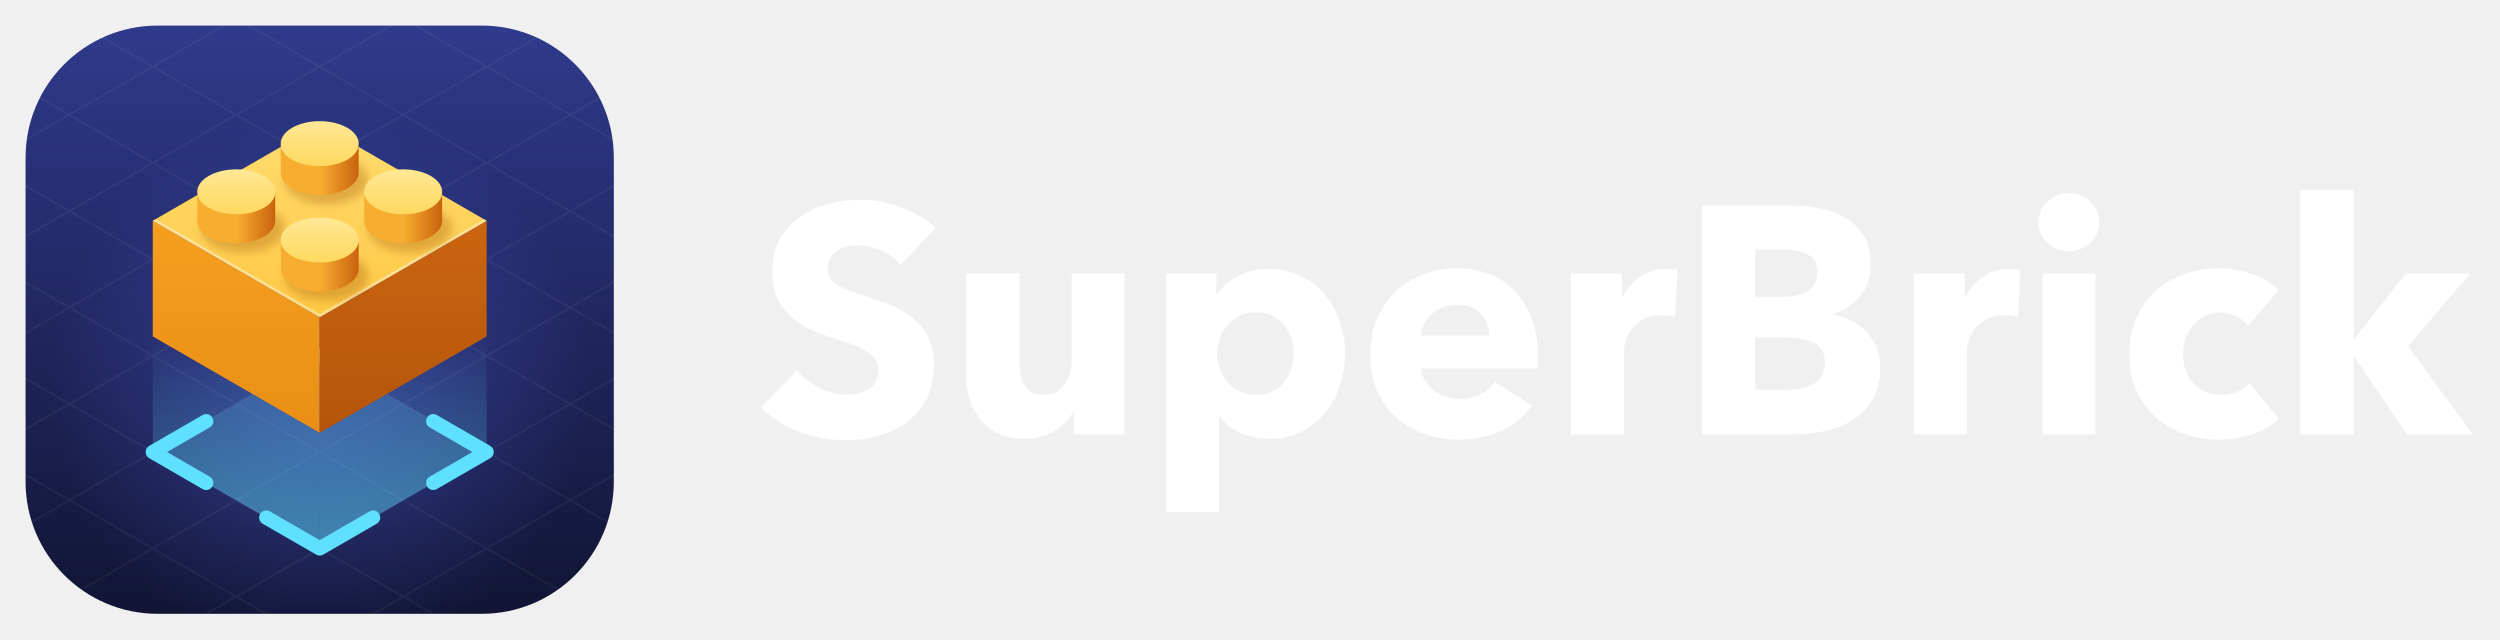
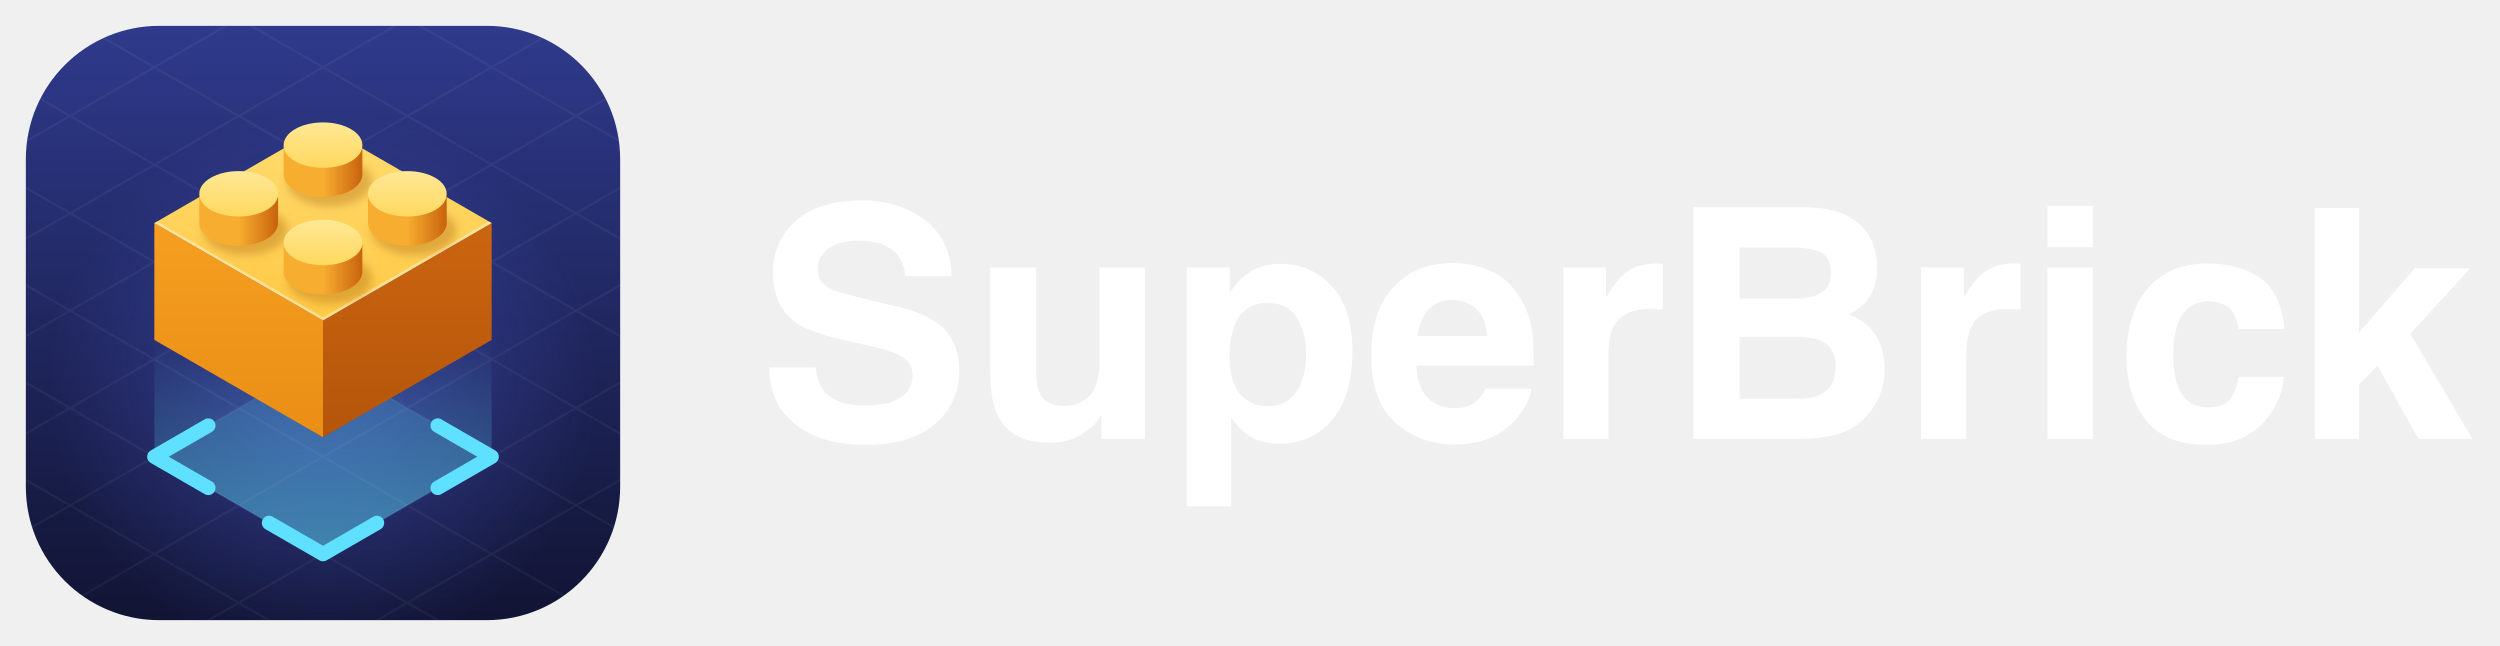
- <svg xmlns="http://www.w3.org/2000/svg" width="1173" height="300" viewBox="0 0 1173 300">
+ <svg xmlns="http://www.w3.org/2000/svg" width="1161" height="300" viewBox="0 0 1161 300">
  <svg x="12.00" y="12.00" width="276.00" height="276.00" viewBox="100 100 824 824" overflow="hidden">
    <defs>
      <filter id="bodyShadow" x="-10%" y="-10%" width="120%" height="125%">
        <feGaussianBlur in="SourceAlpha" stdDeviation="12" />
        <feOffset dy="10" result="b" />
        <feComponentTransfer>
          <feFuncA type="linear" slope="0.30" />
        </feComponentTransfer>
        <feMerge>
          <feMergeNode />
          <feMergeNode in="SourceGraphic" />
        </feMerge>
      </filter>
      <clipPath id="bodyClip">
        <rect x="100" y="100" width="824" height="824" rx="185" ry="185" />
      </clipPath>
      <linearGradient id="bg" x1="0" y1="100" x2="0" y2="924" gradientUnits="userSpaceOnUse">
        <stop offset="0" stop-color="#2F3A8C" />
        <stop offset="1" stop-color="#111433" />
      </linearGradient>
      <linearGradient id="kT" x1="0" y1="0" x2="0" y2="1">
        <stop offset="0" stop-color="#FFDC70" />
        <stop offset="1" stop-color="#FFC944" />
      </linearGradient>
      <linearGradient id="kL" x1="0" y1="0" x2="0" y2="1">
        <stop offset="0" stop-color="#F59F20" />
        <stop offset="1" stop-color="#EA8E15" />
      </linearGradient>
      <linearGradient id="kR" x1="0" y1="0" x2="0" y2="1">
        <stop offset="0" stop-color="#CC6510" />
        <stop offset="1" stop-color="#B4550A" />
      </linearGradient>
      <linearGradient id="kS" x1="0" y1="0" x2="1" y2="0">
        <stop offset="0" stop-color="#F7AE30" />
        <stop offset="0.5" stop-color="#F7AE30" />
        <stop offset="1" stop-color="#C9620E" />
      </linearGradient>
      <linearGradient id="kST" x1="0" y1="0" x2="0" y2="1">
        <stop offset="0" stop-color="#FFE896" />
        <stop offset="1" stop-color="#FFD85E" />
      </linearGradient>
      <filter id="kao" x="-50%" y="-50%" width="200%" height="200%">
        <feGaussianBlur stdDeviation="6.1" />
      </filter>
      <clipPath id="ktopclip">
        <path d="M512.00,238.44 L745.83,373.44 L512.00,508.44 L278.17,373.44 Z" />
      </clipPath>
      <radialGradient id="glow" cx="512" cy="600" r="380" gradientUnits="userSpaceOnUse">
        <stop offset="0" stop-color="#4A57C8" stop-opacity="0.55" />
        <stop offset="1" stop-color="#4A57C8" stop-opacity="0" />
      </radialGradient>
      <linearGradient id="beam" x1="0" y1="832" x2="0" y2="535" gradientUnits="userSpaceOnUse">
        <stop offset="0" stop-color="#5FE0FF" stop-opacity="0.42" />
        <stop offset="1" stop-color="#5FE0FF" stop-opacity="0" />
      </linearGradient>
    </defs>
    <g>
      <rect x="100" y="100" width="824" height="824" rx="185" ry="185" fill="url(#bg)" />
    </g>
    <g clip-path="url(#bodyClip)">
      <rect x="100" y="100" width="824" height="824" fill="url(#glow)" />
      <path d="M512.0,-3487.6 L-6502.8,562.4 M512.0,-3487.6 L7526.8,562.4 M628.9,-3420.1 L-6385.9,629.9 M395.1,-3420.1 L7409.9,629.9 M745.8,-3352.6 L-6269.0,697.4 M278.2,-3352.6 L7293.0,697.4 M862.7,-3285.1 L-6152.1,764.9 M161.3,-3285.1 L7176.1,764.9 M979.7,-3217.6 L-6035.2,832.4 M44.3,-3217.6 L7059.2,832.4 M1096.6,-3150.1 L-5918.2,899.9 M-72.6,-3150.1 L6942.2,899.9 M1213.5,-3082.6 L-5801.3,967.4 M-189.5,-3082.6 L6825.3,967.4 M1330.4,-3015.1 L-5684.4,1034.9 M-306.4,-3015.1 L6708.4,1034.9 M1447.3,-2947.6 L-5567.5,1102.4 M-423.3,-2947.6 L6591.5,1102.4 M1564.2,-2880.1 L-5450.6,1169.9 M-540.2,-2880.1 L6474.6,1169.9 M1681.1,-2812.6 L-5333.7,1237.4 M-657.1,-2812.6 L6357.7,1237.4 M1798.0,-2745.1 L-5216.8,1304.9 M-774.0,-2745.1 L6240.8,1304.9 M1915.0,-2677.6 L-5099.8,1372.4 M-891.0,-2677.6 L6123.8,1372.4 M2031.9,-2610.1 L-4982.9,1439.9 M-1007.9,-2610.1 L6006.9,1439.9 M2148.8,-2542.6 L-4866.0,1507.4 M-1124.8,-2542.6 L5890.0,1507.4 M2265.7,-2475.1 L-4749.1,1574.9 M-1241.7,-2475.1 L5773.1,1574.9 M2382.6,-2407.6 L-4632.2,1642.4 M-1358.6,-2407.6 L5656.2,1642.4 M2499.5,-2340.1 L-4515.3,1709.9 M-1475.5,-2340.1 L5539.3,1709.9 M2616.4,-2272.6 L-4398.4,1777.4 M-1592.4,-2272.6 L5422.4,1777.4 M2733.4,-2205.1 L-4281.5,1844.9 M-1709.4,-2205.1 L5305.5,1844.9 M2850.3,-2137.6 L-4164.5,1912.4 M-1826.3,-2137.6 L5188.5,1912.4 M2967.2,-2070.1 L-4047.6,1979.9 M-1943.2,-2070.1 L5071.6,1979.9 M3084.1,-2002.6 L-3930.7,2047.4 M-2060.1,-2002.6 L4954.7,2047.4 M3201.0,-1935.1 L-3813.8,2114.9 M-2177.0,-1935.1 L4837.8,2114.9 M3317.9,-1867.6 L-3696.9,2182.4 M-2293.9,-1867.6 L4720.9,2182.4 M3434.8,-1800.1 L-3580.0,2249.9 M-2410.8,-1800.1 L4604.0,2249.9 M3551.7,-1732.6 L-3463.1,2317.4 M-2527.7,-1732.6 L4487.1,2317.4 M3668.7,-1665.1 L-3346.1,2384.9 M-2644.7,-1665.1 L4370.1,2384.9 M3785.6,-1597.6 L-3229.2,2452.4 M-2761.6,-1597.6 L4253.2,2452.4 M3902.5,-1530.1 L-3112.3,2519.9 M-2878.5,-1530.1 L4136.3,2519.9 M4019.4,-1462.6 L-2995.4,2587.4 M-2995.4,-1462.6 L4019.4,2587.4 M4136.3,-1395.1 L-2878.5,2654.9 M-3112.3,-1395.1 L3902.5,2654.9 M4253.2,-1327.6 L-2761.6,2722.4 M-3229.2,-1327.6 L3785.6,2722.4 M4370.1,-1260.1 L-2644.7,2789.9 M-3346.1,-1260.1 L3668.7,2789.9 M4487.1,-1192.6 L-2527.7,2857.4 M-3463.1,-1192.6 L3551.7,2857.4 M4604.0,-1125.1 L-2410.8,2924.9 M-3580.0,-1125.1 L3434.8,2924.9 M4720.9,-1057.6 L-2293.9,2992.4 M-3696.9,-1057.6 L3317.9,2992.4 M4837.8,-990.1 L-2177.0,3059.9 M-3813.8,-990.1 L3201.0,3059.9 M4954.7,-922.6 L-2060.1,3127.4 M-3930.7,-922.6 L3084.1,3127.4 M5071.6,-855.1 L-1943.2,3194.9 M-4047.6,-855.1 L2967.2,3194.9 M5188.5,-787.6 L-1826.3,3262.4 M-4164.5,-787.6 L2850.3,3262.4 M5305.5,-720.1 L-1709.4,3329.9 M-4281.5,-720.1 L2733.4,3329.9 M5422.4,-652.6 L-1592.4,3397.4 M-4398.4,-652.6 L2616.4,3397.4 M5539.3,-585.1 L-1475.5,3464.9 M-4515.3,-585.1 L2499.5,3464.9 M5656.2,-517.6 L-1358.6,3532.4 M-4632.2,-517.6 L2382.6,3532.4 M5773.1,-450.1 L-1241.7,3599.9 M-4749.1,-450.1 L2265.7,3599.9 M5890.0,-382.6 L-1124.8,3667.4 M-4866.0,-382.6 L2148.8,3667.4 M6006.9,-315.1 L-1007.9,3734.9 M-4982.9,-315.1 L2031.9,3734.9 M6123.8,-247.6 L-891.0,3802.4 M-5099.8,-247.6 L1915.0,3802.4 M6240.8,-180.1 L-774.0,3869.9 M-5216.8,-180.1 L1798.0,3869.9 M6357.7,-112.6 L-657.1,3937.4 M-5333.7,-112.6 L1681.1,3937.4 M6474.6,-45.1 L-540.2,4004.9 M-5450.6,-45.1 L1564.2,4004.9 M6591.5,22.4 L-423.3,4072.4 M-5567.5,22.4 L1447.3,4072.4 M6708.4,89.9 L-306.4,4139.9 M-5684.4,89.9 L1330.4,4139.9 M6825.3,157.4 L-189.5,4207.4 M-5801.3,157.4 L1213.5,4207.4 M6942.2,224.9 L-72.6,4274.9 M-5918.2,224.9 L1096.6,4274.9 M7059.2,292.4 L44.3,4342.4 M-6035.2,292.4 L979.7,4342.4 M7176.1,359.9 L161.3,4409.9 M-6152.1,359.9 L862.7,4409.9 M7293.0,427.4 L278.2,4477.4 M-6269.0,427.4 L745.8,4477.4 M7409.9,494.9 L395.1,4544.9 M-6385.9,494.9 L628.9,4544.9 M7526.8,562.4 L512.0,4612.4 M-6502.8,562.4 L512.0,4612.4" stroke="#FFFFFF" stroke-opacity="0.045" stroke-width="3" fill="none" />
      <path d="M512.0,562.4 L745.8,697.4 L512.0,832.4 L278.2,697.4 Z" fill="#5FE0FF" fill-opacity="0.16" />
      <path d="M278.2,697.4 L512.0,832.4 L512.0,670.4 L278.2,535.4 Z" fill="url(#beam)" />
      <path d="M512.0,832.4 L745.8,697.4 L745.8,535.4 L512.0,670.4 Z" fill="url(#beam)" />
      <path d="M437.2,605.6 L512.0,562.4 L586.8,605.6 M671.0,654.2 L745.8,697.4 L671.0,740.6 M586.8,789.2 L512.0,832.4 L437.2,789.2 M353.0,740.6 L278.2,697.4 L353.0,654.2" fill="none" stroke="#5FE0FF" stroke-opacity="1.0" stroke-width="20" stroke-linejoin="round" stroke-linecap="round" />
      <path d="M278.17,373.44 L512.00,508.44 L512.00,670.44 L278.17,535.44 Z" fill="url(#kL)" />
      <path d="M512.00,508.44 L745.83,373.44 L745.83,535.44 L512.00,670.44 Z" fill="url(#kR)" />
      <path d="M512.00,238.44 L745.83,373.44 L512.00,508.44 L278.17,373.44 Z" fill="url(#kT)" />
      <path clip-path="url(#ktopclip)" d="M278.2,373.4 L512.0,508.4 L745.8,373.4" fill="none" stroke="#FFF4D6" stroke-opacity="0.5" stroke-width="7.4" stroke-linejoin="round" stroke-linecap="round" />
      <g fill="#9A4A00" fill-opacity="0.30" filter="url(#kao)">
        <ellipse cx="521.4" cy="316.5" rx="58.9" ry="34.0" />
        <ellipse cx="404.4" cy="384.0" rx="58.9" ry="34.0" />
        <ellipse cx="638.3" cy="384.0" rx="58.9" ry="34.0" />
        <ellipse cx="521.4" cy="451.5" rx="58.9" ry="34.0" />
      </g>
      <path d="M457.44,265.44 L457.44,305.94 A54.56,31.50 0 0 0 566.56,305.94 L566.56,265.44 A54.56,31.50 0 0 1 457.44,265.44 Z" fill="url(#kS)" />
      <ellipse cx="512.0" cy="265.4" rx="54.6" ry="31.5" fill="url(#kST)" />
      <path d="M340.52,332.94 L340.52,373.44 A54.56,31.50 0 0 0 449.65,373.44 L449.65,332.94 A54.56,31.50 0 0 1 340.52,332.94 Z" fill="url(#kS)" />
      <ellipse cx="395.1" cy="332.9" rx="54.6" ry="31.5" fill="url(#kST)" />
      <path d="M574.35,332.94 L574.35,373.44 A54.56,31.50 0 0 0 683.48,373.44 L683.48,332.94 A54.56,31.50 0 0 1 574.35,332.94 Z" fill="url(#kS)" />
      <ellipse cx="628.9" cy="332.9" rx="54.6" ry="31.5" fill="url(#kST)" />
      <path d="M457.44,400.44 L457.44,440.94 A54.56,31.50 0 0 0 566.56,440.94 L566.56,400.44 A54.56,31.50 0 0 1 457.44,400.44 Z" fill="url(#kS)" />
      <ellipse cx="512.0" cy="400.4" rx="54.6" ry="31.5" fill="url(#kST)" />
    </g>
  </svg>
-   <g fill="#FFFFFF" transform="translate(339.565,37.054) scale(0.75803)">
-     <path d="M 109.398 115.199 C 106.465 111.465 102.633 108.5 97.898 106.301 C 93.168 104.102 88.602 103 84.199 103 C 81.934 103 79.633 103.199 77.301 103.602 C 74.969 104 72.867 104.766 71 105.898 C 69.133 107.031 67.566 108.5 66.301 110.301 C 65.035 112.102 64.398 114.398 64.398 117.199 C 64.398 119.602 64.898 121.602 65.898 123.199 C 66.898 124.801 68.367 126.199 70.301 127.398 C 72.234 128.598 74.535 129.699 77.199 130.699 C 79.867 131.699 82.867 132.734 86.199 133.801 C 91 135.398 96 137.168 101.199 139.102 C 106.398 141.035 111.133 143.602 115.398 146.801 C 119.668 150 123.199 153.965 126 158.699 C 128.801 163.434 130.199 169.332 130.199 176.398 C 130.199 184.531 128.699 191.566 125.699 197.5 C 122.699 203.434 118.668 208.332 113.602 212.199 C 108.535 216.066 102.734 218.934 96.199 220.801 C 89.668 222.668 82.934 223.602 76 223.602 C 65.867 223.602 56.066 221.832 46.602 218.301 C 37.133 214.766 29.266 209.734 23 203.199 L 45.398 180.398 C 48.867 184.668 53.434 188.234 59.102 191.102 C 64.766 193.969 70.398 195.398 76 195.398 C 78.535 195.398 81 195.133 83.398 194.602 C 85.801 194.066 87.898 193.199 89.699 192 C 91.5 190.801 92.934 189.199 94 187.199 C 95.066 185.199 95.602 182.801 95.602 180 C 95.602 177.332 94.934 175.066 93.602 173.199 C 92.266 171.332 90.367 169.633 87.898 168.102 C 85.434 166.566 82.367 165.168 78.699 163.898 C 75.031 162.633 70.867 161.266 66.199 159.801 C 61.668 158.332 57.234 156.602 52.898 154.602 C 48.566 152.602 44.699 150.035 41.301 146.898 C 37.898 143.766 35.168 139.965 33.102 135.5 C 31.035 131.035 30 125.602 30 119.199 C 30 111.332 31.602 104.602 34.801 99 C 38 93.398 42.199 88.801 47.398 85.199 C 52.598 81.602 58.465 78.965 65 77.301 C 71.535 75.633 78.133 74.801 84.801 74.801 C 92.801 74.801 100.965 76.266 109.301 79.199 C 117.633 82.133 124.934 86.465 131.199 92.199 Z M 216.598 220 L 216.598 206.199 L 216.199 206.199 C 215 208.465 213.434 210.602 211.5 212.602 C 209.566 214.602 207.301 216.332 204.699 217.801 C 202.098 219.266 199.234 220.465 196.098 221.398 C 192.965 222.332 189.664 222.801 186.199 222.801 C 179.531 222.801 173.898 221.602 169.301 219.199 C 164.699 216.801 160.965 213.699 158.098 209.898 C 155.23 206.098 153.164 201.766 151.898 196.898 C 150.633 192.031 150 187.066 150 182 L 150 120.398 L 183 120.398 L 183 174.398 C 183 177.199 183.199 179.867 183.598 182.398 C 184 184.934 184.766 187.199 185.898 189.199 C 187.031 191.199 188.531 192.766 190.398 193.898 C 192.266 195.031 194.734 195.602 197.801 195.602 C 203.531 195.602 207.898 193.465 210.898 189.199 C 213.898 184.934 215.398 179.934 215.398 174.199 L 215.398 120.398 L 248.199 120.398 L 248.199 220 Z M 384.602 169.801 C 384.602 176.734 383.535 183.398 381.398 189.801 C 379.266 196.199 376.168 201.832 372.102 206.699 C 368.035 211.566 363.066 215.465 357.199 218.398 C 351.332 221.332 344.668 222.801 337.199 222.801 C 331.066 222.801 325.266 221.566 319.801 219.102 C 314.332 216.633 310.066 213.266 307 209 L 306.602 209 L 306.602 268 L 273.801 268 L 273.801 120.398 L 305 120.398 L 305 132.602 L 305.602 132.602 C 308.668 128.602 312.898 125.102 318.301 122.102 C 323.699 119.102 330.066 117.602 337.398 117.602 C 344.598 117.602 351.133 119 357 121.801 C 362.867 124.602 367.832 128.398 371.898 133.199 C 375.965 138 379.102 143.566 381.301 149.898 C 383.5 156.234 384.602 162.867 384.602 169.801 Z M 352.801 169.801 C 352.801 166.602 352.301 163.465 351.301 160.398 C 350.301 157.332 348.832 154.633 346.898 152.301 C 344.965 149.969 342.535 148.066 339.602 146.602 C 336.668 145.133 333.266 144.398 329.398 144.398 C 325.668 144.398 322.332 145.133 319.398 146.602 C 316.465 148.066 313.965 150 311.898 152.398 C 309.832 154.801 308.234 157.535 307.102 160.602 C 305.969 163.668 305.398 166.801 305.398 170 C 305.398 173.199 305.965 176.332 307.102 179.398 C 308.234 182.465 309.832 185.199 311.898 187.602 C 313.965 190 316.465 191.934 319.398 193.398 C 322.332 194.867 325.668 195.602 329.398 195.602 C 333.266 195.602 336.668 194.867 339.602 193.398 C 342.535 191.934 344.965 190 346.898 187.602 C 348.832 185.199 350.301 182.434 351.301 179.301 C 352.301 176.168 352.801 173 352.801 169.801 Z M 473.797 158.801 C 473.797 153.602 472.164 149.133 468.898 145.398 C 465.633 141.668 460.73 139.801 454.199 139.801 C 451 139.801 448.066 140.301 445.398 141.301 C 442.73 142.301 440.398 143.668 438.398 145.398 C 436.398 147.133 434.797 149.168 433.598 151.5 C 432.398 153.832 431.73 156.266 431.598 158.801 Z M 504 171.398 C 504 172.734 504 174.066 504 175.398 C 504 176.734 503.934 178 503.797 179.199 L 431.598 179.199 C 431.863 182 432.699 184.535 434.098 186.801 C 435.5 189.066 437.297 191.035 439.5 192.699 C 441.699 194.367 444.164 195.668 446.898 196.602 C 449.633 197.535 452.465 198 455.398 198 C 460.598 198 465 197.035 468.598 195.102 C 472.199 193.168 475.133 190.668 477.398 187.602 L 500.199 202 C 495.531 208.801 489.363 214.035 481.699 217.699 C 474.031 221.367 465.133 223.199 455 223.199 C 447.531 223.199 440.465 222.035 433.797 219.699 C 427.133 217.367 421.297 213.965 416.297 209.5 C 411.297 205.035 407.363 199.535 404.5 193 C 401.633 186.465 400.199 179 400.199 170.602 C 400.199 162.469 401.598 155.102 404.398 148.5 C 407.199 141.898 411 136.301 415.797 131.699 C 420.598 127.102 426.266 123.535 432.797 121 C 439.332 118.465 446.398 117.199 454 117.199 C 461.332 117.199 468.066 118.434 474.199 120.898 C 480.332 123.367 485.598 126.934 490 131.602 C 494.398 136.266 497.832 141.934 500.297 148.602 C 502.766 155.266 504 162.867 504 171.398 Z M 589 147.199 C 587.535 146.801 586.102 146.535 584.703 146.398 C 583.301 146.266 581.934 146.199 580.602 146.199 C 576.203 146.199 572.5 147 569.5 148.602 C 566.5 150.199 564.102 152.133 562.301 154.398 C 560.5 156.668 559.203 159.133 558.402 161.801 C 557.602 164.469 557.203 166.801 557.203 168.801 L 557.203 220 L 524.402 220 L 524.402 120.398 L 556 120.398 L 556 134.801 L 556.402 134.801 C 558.934 129.734 562.535 125.602 567.203 122.398 C 571.867 119.199 577.27 117.602 583.402 117.602 C 584.734 117.602 586.035 117.668 587.301 117.801 C 588.566 117.934 589.602 118.133 590.402 118.398 Z M 715.801 178.801 C 715.801 186.535 714.266 193.035 711.199 198.301 C 708.133 203.566 704.066 207.801 699 211 C 693.934 214.199 688.168 216.5 681.699 217.898 C 675.234 219.301 668.602 220 661.801 220 L 605.402 220 L 605.402 78.398 L 661.801 78.398 C 667.266 78.398 672.867 78.965 678.602 80.102 C 684.336 81.234 689.535 83.168 694.199 85.898 C 698.867 88.633 702.668 92.332 705.602 97 C 708.535 101.668 710 107.602 710 114.801 C 710 122.668 707.867 129.168 703.602 134.301 C 699.336 139.434 693.734 143.133 686.801 145.398 L 686.801 145.801 C 690.801 146.469 694.566 147.699 698.102 149.5 C 701.633 151.301 704.699 153.602 707.301 156.398 C 709.902 159.199 711.969 162.465 713.5 166.199 C 715.035 169.934 715.801 174.133 715.801 178.801 Z M 677 119.398 C 677 114.598 675.168 111.102 671.5 108.898 C 667.832 106.699 662.402 105.602 655.199 105.602 L 638.402 105.602 L 638.402 134.801 L 656.801 134.801 C 663.199 134.801 668.168 133.5 671.699 130.898 C 675.234 128.301 677 124.465 677 119.398 Z M 681.602 175.602 C 681.602 169.734 679.402 165.668 675 163.398 C 670.602 161.133 664.734 160 657.402 160 L 638.402 160 L 638.402 192.398 L 657.602 192.398 C 660.27 192.398 663.035 192.168 665.902 191.699 C 668.77 191.234 671.367 190.398 673.699 189.199 C 676.035 188 677.934 186.301 679.402 184.102 C 680.867 181.902 681.602 179.066 681.602 175.602 Z M 801.199 147.199 C 799.734 146.801 798.301 146.535 796.902 146.398 C 795.5 146.266 794.133 146.199 792.801 146.199 C 788.402 146.199 784.699 147 781.699 148.602 C 778.699 150.199 776.301 152.133 774.5 154.398 C 772.699 156.668 771.402 159.133 770.602 161.801 C 769.801 164.469 769.402 166.801 769.402 168.801 L 769.402 220 L 736.602 220 L 736.602 120.398 L 768.199 120.398 L 768.199 134.801 L 768.602 134.801 C 771.133 129.734 774.734 125.602 779.402 122.398 C 784.066 119.199 789.469 117.602 795.602 117.602 C 796.934 117.602 798.234 117.668 799.5 117.801 C 800.766 117.934 801.801 118.133 802.602 118.398 Z M 851.398 88.602 C 851.398 91.133 850.898 93.5 849.898 95.699 C 848.898 97.898 847.566 99.801 845.898 101.398 C 844.234 103 842.234 104.266 839.898 105.199 C 837.566 106.133 835.133 106.602 832.602 106.602 C 827.266 106.602 822.801 104.832 819.199 101.301 C 815.602 97.766 813.801 93.535 813.801 88.602 C 813.801 86.199 814.266 83.898 815.199 81.699 C 816.133 79.5 817.465 77.602 819.199 76 C 820.934 74.398 822.934 73.102 825.199 72.102 C 827.465 71.102 829.934 70.602 832.602 70.602 C 835.133 70.602 837.566 71.066 839.898 72 C 842.234 72.934 844.234 74.199 845.898 75.801 C 847.566 77.398 848.898 79.301 849.898 81.5 C 850.898 83.699 851.398 86.066 851.398 88.602 Z M 816.199 220 L 816.199 120.398 L 849 120.398 L 849 220 Z M 943.602 152.602 C 941.734 150.199 939.203 148.266 936.004 146.801 C 932.805 145.332 929.535 144.602 926.203 144.602 C 922.738 144.602 919.602 145.301 916.805 146.699 C 914.004 148.102 911.602 149.965 909.602 152.301 C 907.602 154.633 906.035 157.332 904.902 160.398 C 903.77 163.465 903.203 166.734 903.203 170.199 C 903.203 173.668 903.738 176.934 904.805 180 C 905.871 183.066 907.438 185.766 909.504 188.102 C 911.57 190.434 914.035 192.266 916.902 193.602 C 919.77 194.934 923.004 195.602 926.602 195.602 C 929.938 195.602 933.238 194.965 936.504 193.699 C 939.77 192.434 942.402 190.602 944.402 188.199 L 962.602 210.398 C 958.469 214.398 953.137 217.535 946.602 219.801 C 940.07 222.066 933.137 223.199 925.805 223.199 C 917.938 223.199 910.602 222 903.805 219.602 C 897.004 217.199 891.102 213.699 886.102 209.102 C 881.102 204.5 877.168 198.934 874.305 192.398 C 871.438 185.867 870.004 178.465 870.004 170.199 C 870.004 162.066 871.438 154.734 874.305 148.199 C 877.172 141.668 881.102 136.102 886.102 131.5 C 891.102 126.898 897.004 123.367 903.805 120.898 C 910.605 118.434 917.871 117.199 925.602 117.199 C 929.203 117.199 932.77 117.535 936.305 118.199 C 939.836 118.867 943.238 119.766 946.504 120.898 C 949.77 122.031 952.77 123.434 955.504 125.102 C 958.238 126.766 960.602 128.602 962.602 130.602 Z M 1082.602 220 L 1042 220 L 1009.402 172.199 L 1008.801 172.199 L 1008.801 220 L 975.801 220 L 975.801 68.801 L 1008.801 68.801 L 1008.801 160.801 L 1009.402 160.801 L 1041.199 120.398 L 1081 120.398 L 1042.602 165.398 Z M 20 20 " />
+   <g fill="#FFFFFF" transform="translate(336.070,39.370) scale(0.7475)">
+     <path d="M 87.48 199.199 C 94.578 199.199 100.34 198.418 104.766 196.855 C 113.164 193.859 117.363 188.293 117.363 180.156 C 117.363 175.402 115.281 171.727 111.113 169.121 C 106.945 166.582 100.402 164.336 91.484 162.383 L 76.25 158.965 C 61.277 155.578 50.926 151.902 45.195 147.93 C 35.496 141.289 30.645 130.906 30.645 116.777 C 30.645 103.887 35.332 93.176 44.707 84.648 C 54.082 76.121 67.852 71.855 86.016 71.855 C 101.184 71.855 114.125 75.875 124.836 83.914 C 135.543 91.957 141.16 103.625 141.68 118.926 L 112.773 118.926 C 112.254 110.266 108.477 104.113 101.445 100.469 C 96.758 98.059 90.93 96.855 83.965 96.855 C 76.219 96.855 70.031 98.418 65.41 101.543 C 60.789 104.668 58.477 109.031 58.477 114.629 C 58.477 119.773 60.754 123.613 65.312 126.152 C 68.242 127.844 74.492 129.832 84.062 132.109 L 108.867 138.066 C 119.738 140.672 127.941 144.152 133.477 148.516 C 142.07 155.285 146.367 165.086 146.367 177.91 C 146.367 191.062 141.336 201.984 131.281 210.672 C 121.223 219.363 107.012 223.711 88.652 223.711 C 69.902 223.711 55.156 219.43 44.414 210.867 C 33.672 202.309 28.301 190.539 28.301 175.566 L 57.012 175.566 C 57.922 182.141 59.715 187.059 62.383 190.312 C 67.266 196.238 75.633 199.199 87.48 199.199 Z M 234.648 204.961 C 234.387 205.285 233.738 206.262 232.695 207.891 C 231.652 209.52 230.418 210.949 228.984 212.188 C 224.621 216.094 220.406 218.762 216.336 220.195 C 212.27 221.629 207.5 222.344 202.031 222.344 C 186.277 222.344 175.664 216.68 170.195 205.352 C 167.137 199.102 165.605 189.891 165.605 177.715 L 165.605 113.555 L 194.121 113.555 L 194.121 177.715 C 194.121 183.77 194.836 188.328 196.27 191.387 C 198.809 196.789 203.789 199.492 211.211 199.492 C 220.715 199.492 227.227 195.652 230.742 187.969 C 232.566 183.801 233.477 178.301 233.477 171.465 L 233.477 113.555 L 261.699 113.555 L 261.699 220 L 234.648 220 Z M 377.715 124.98 C 386.309 134.16 390.605 147.637 390.605 165.41 C 390.605 184.16 386.391 198.449 377.957 208.281 C 369.527 218.113 358.672 223.027 345.391 223.027 C 336.926 223.027 329.895 220.91 324.297 216.68 C 321.238 214.336 318.242 210.918 315.312 206.426 L 315.312 261.895 L 287.773 261.895 L 287.773 113.555 L 314.434 113.555 L 314.434 129.277 C 317.43 124.656 320.617 121.008 324.004 118.34 C 330.188 113.586 337.547 111.211 346.074 111.211 C 358.508 111.211 369.055 115.801 377.715 124.98 Z M 361.895 166.777 C 361.895 158.574 360.023 151.316 356.277 145 C 352.535 138.684 346.465 135.527 338.066 135.527 C 327.977 135.527 321.043 140.312 317.266 149.883 C 315.312 154.961 314.336 161.406 314.336 169.219 C 314.336 181.59 317.625 190.281 324.199 195.293 C 328.105 198.223 332.727 199.688 338.066 199.688 C 345.812 199.688 351.723 196.691 355.793 190.703 C 359.859 184.715 361.895 176.738 361.895 166.777 Z M 501.836 188.75 C 501.121 195.066 497.832 201.477 491.973 207.988 C 482.859 218.34 470.098 223.516 453.691 223.516 C 440.148 223.516 428.203 219.152 417.852 210.43 C 407.5 201.707 402.324 187.512 402.324 167.852 C 402.324 149.426 406.996 135.301 416.336 125.469 C 425.68 115.637 437.805 110.723 452.715 110.723 C 461.57 110.723 469.543 112.383 476.641 115.703 C 483.738 119.023 489.598 124.266 494.219 131.426 C 498.387 137.742 501.086 145.066 502.324 153.398 C 503.039 158.281 503.332 165.312 503.203 174.492 L 430.352 174.492 C 430.742 185.168 434.094 192.656 440.41 196.953 C 444.25 199.621 448.875 200.957 454.277 200.957 C 460.008 200.957 464.66 199.328 468.242 196.074 C 470.195 194.316 471.922 191.875 473.418 188.75 Z M 474.297 156.133 C 473.84 148.777 471.609 143.195 467.609 139.383 C 463.605 135.574 458.641 133.672 452.715 133.672 C 446.27 133.672 441.273 135.691 437.727 139.727 C 434.176 143.762 431.945 149.23 431.035 156.133 Z M 575.469 139.238 C 564.27 139.238 556.75 142.883 552.91 150.176 C 550.762 154.277 549.688 160.594 549.688 169.121 L 549.688 220 L 521.66 220 L 521.66 113.555 L 548.223 113.555 L 548.223 132.109 C 552.52 125.012 556.262 120.164 559.453 117.559 C 564.66 113.195 571.434 111.016 579.766 111.016 C 580.285 111.016 580.727 111.031 581.082 111.062 C 581.441 111.098 582.238 111.145 583.477 111.211 L 583.477 139.727 C 581.719 139.531 580.156 139.402 578.789 139.336 C 577.422 139.27 576.316 139.238 575.469 139.238 Z M 667.754 220 L 602.52 220 L 602.52 76.055 L 672.441 76.055 C 690.086 76.316 702.586 81.426 709.941 91.387 C 714.367 97.508 716.582 104.832 716.582 113.359 C 716.582 122.148 714.367 129.211 709.941 134.551 C 707.469 137.547 703.82 140.281 699.004 142.754 C 706.359 145.422 711.91 149.656 715.656 155.449 C 719.398 161.242 721.27 168.273 721.27 176.543 C 721.27 185.07 719.121 192.723 714.824 199.492 C 712.09 203.984 708.672 207.762 704.57 210.82 C 699.949 214.336 694.496 216.746 688.211 218.047 C 681.93 219.348 675.109 220 667.754 220 Z M 667.07 156.621 L 631.23 156.621 L 631.23 195 L 666.582 195 C 672.898 195 677.812 194.152 681.328 192.461 C 687.707 189.336 690.898 183.348 690.898 174.492 C 690.898 167.004 687.805 161.863 681.621 159.062 C 678.172 157.5 673.32 156.688 667.07 156.621 Z M 682.012 129.18 C 685.918 126.836 687.871 122.637 687.871 116.582 C 687.871 109.875 685.266 105.449 680.059 103.301 C 675.566 101.805 669.836 101.055 662.871 101.055 L 631.23 101.055 L 631.23 132.793 L 666.582 132.793 C 672.898 132.793 678.039 131.59 682.012 129.18 Z M 797.734 139.238 C 786.535 139.238 779.016 142.883 775.176 150.176 C 773.027 154.277 771.953 160.594 771.953 169.121 L 771.953 220 L 743.926 220 L 743.926 113.555 L 770.488 113.555 L 770.488 132.109 C 774.785 125.012 778.527 120.164 781.719 117.559 C 786.926 113.195 793.699 111.016 802.031 111.016 C 802.551 111.016 802.992 111.031 803.348 111.062 C 803.707 111.098 804.504 111.145 805.742 111.211 L 805.742 139.727 C 803.984 139.531 802.422 139.402 801.055 139.336 C 799.688 139.27 798.582 139.238 797.734 139.238 Z M 850.664 113.555 L 850.664 220 L 822.441 220 L 822.441 113.555 Z M 850.664 75.176 L 850.664 100.859 L 822.441 100.859 L 822.441 75.176 Z M 969.707 151.738 L 941.191 151.738 C 940.672 147.766 939.336 144.188 937.188 140.996 C 934.062 136.699 929.211 134.551 922.637 134.551 C 913.262 134.551 906.848 139.207 903.398 148.516 C 901.574 153.465 900.664 160.039 900.664 168.242 C 900.664 176.055 901.574 182.336 903.398 187.09 C 906.719 195.945 912.969 200.371 922.148 200.371 C 928.66 200.371 933.281 198.613 936.016 195.098 C 938.75 191.582 940.41 187.023 940.996 181.426 L 969.414 181.426 C 968.762 189.891 965.703 197.898 960.234 205.449 C 951.512 217.625 938.586 223.711 921.465 223.711 C 904.344 223.711 891.746 218.633 883.672 208.477 C 875.598 198.32 871.562 185.137 871.562 168.926 C 871.562 150.633 876.023 136.406 884.941 126.25 C 893.859 116.094 906.164 111.016 921.855 111.016 C 935.203 111.016 946.121 114.012 954.621 120 C 963.117 125.988 968.145 136.57 969.707 151.738 Z M 1086.504 220 L 1052.91 220 L 1027.422 174.492 L 1015.898 186.504 L 1015.898 220 L 988.555 220 L 988.555 76.543 L 1015.898 76.543 L 1015.898 154.082 L 1050.566 114.043 L 1085.039 114.043 L 1047.832 154.766 Z M 20 65.996 " />
  </g>
</svg>
